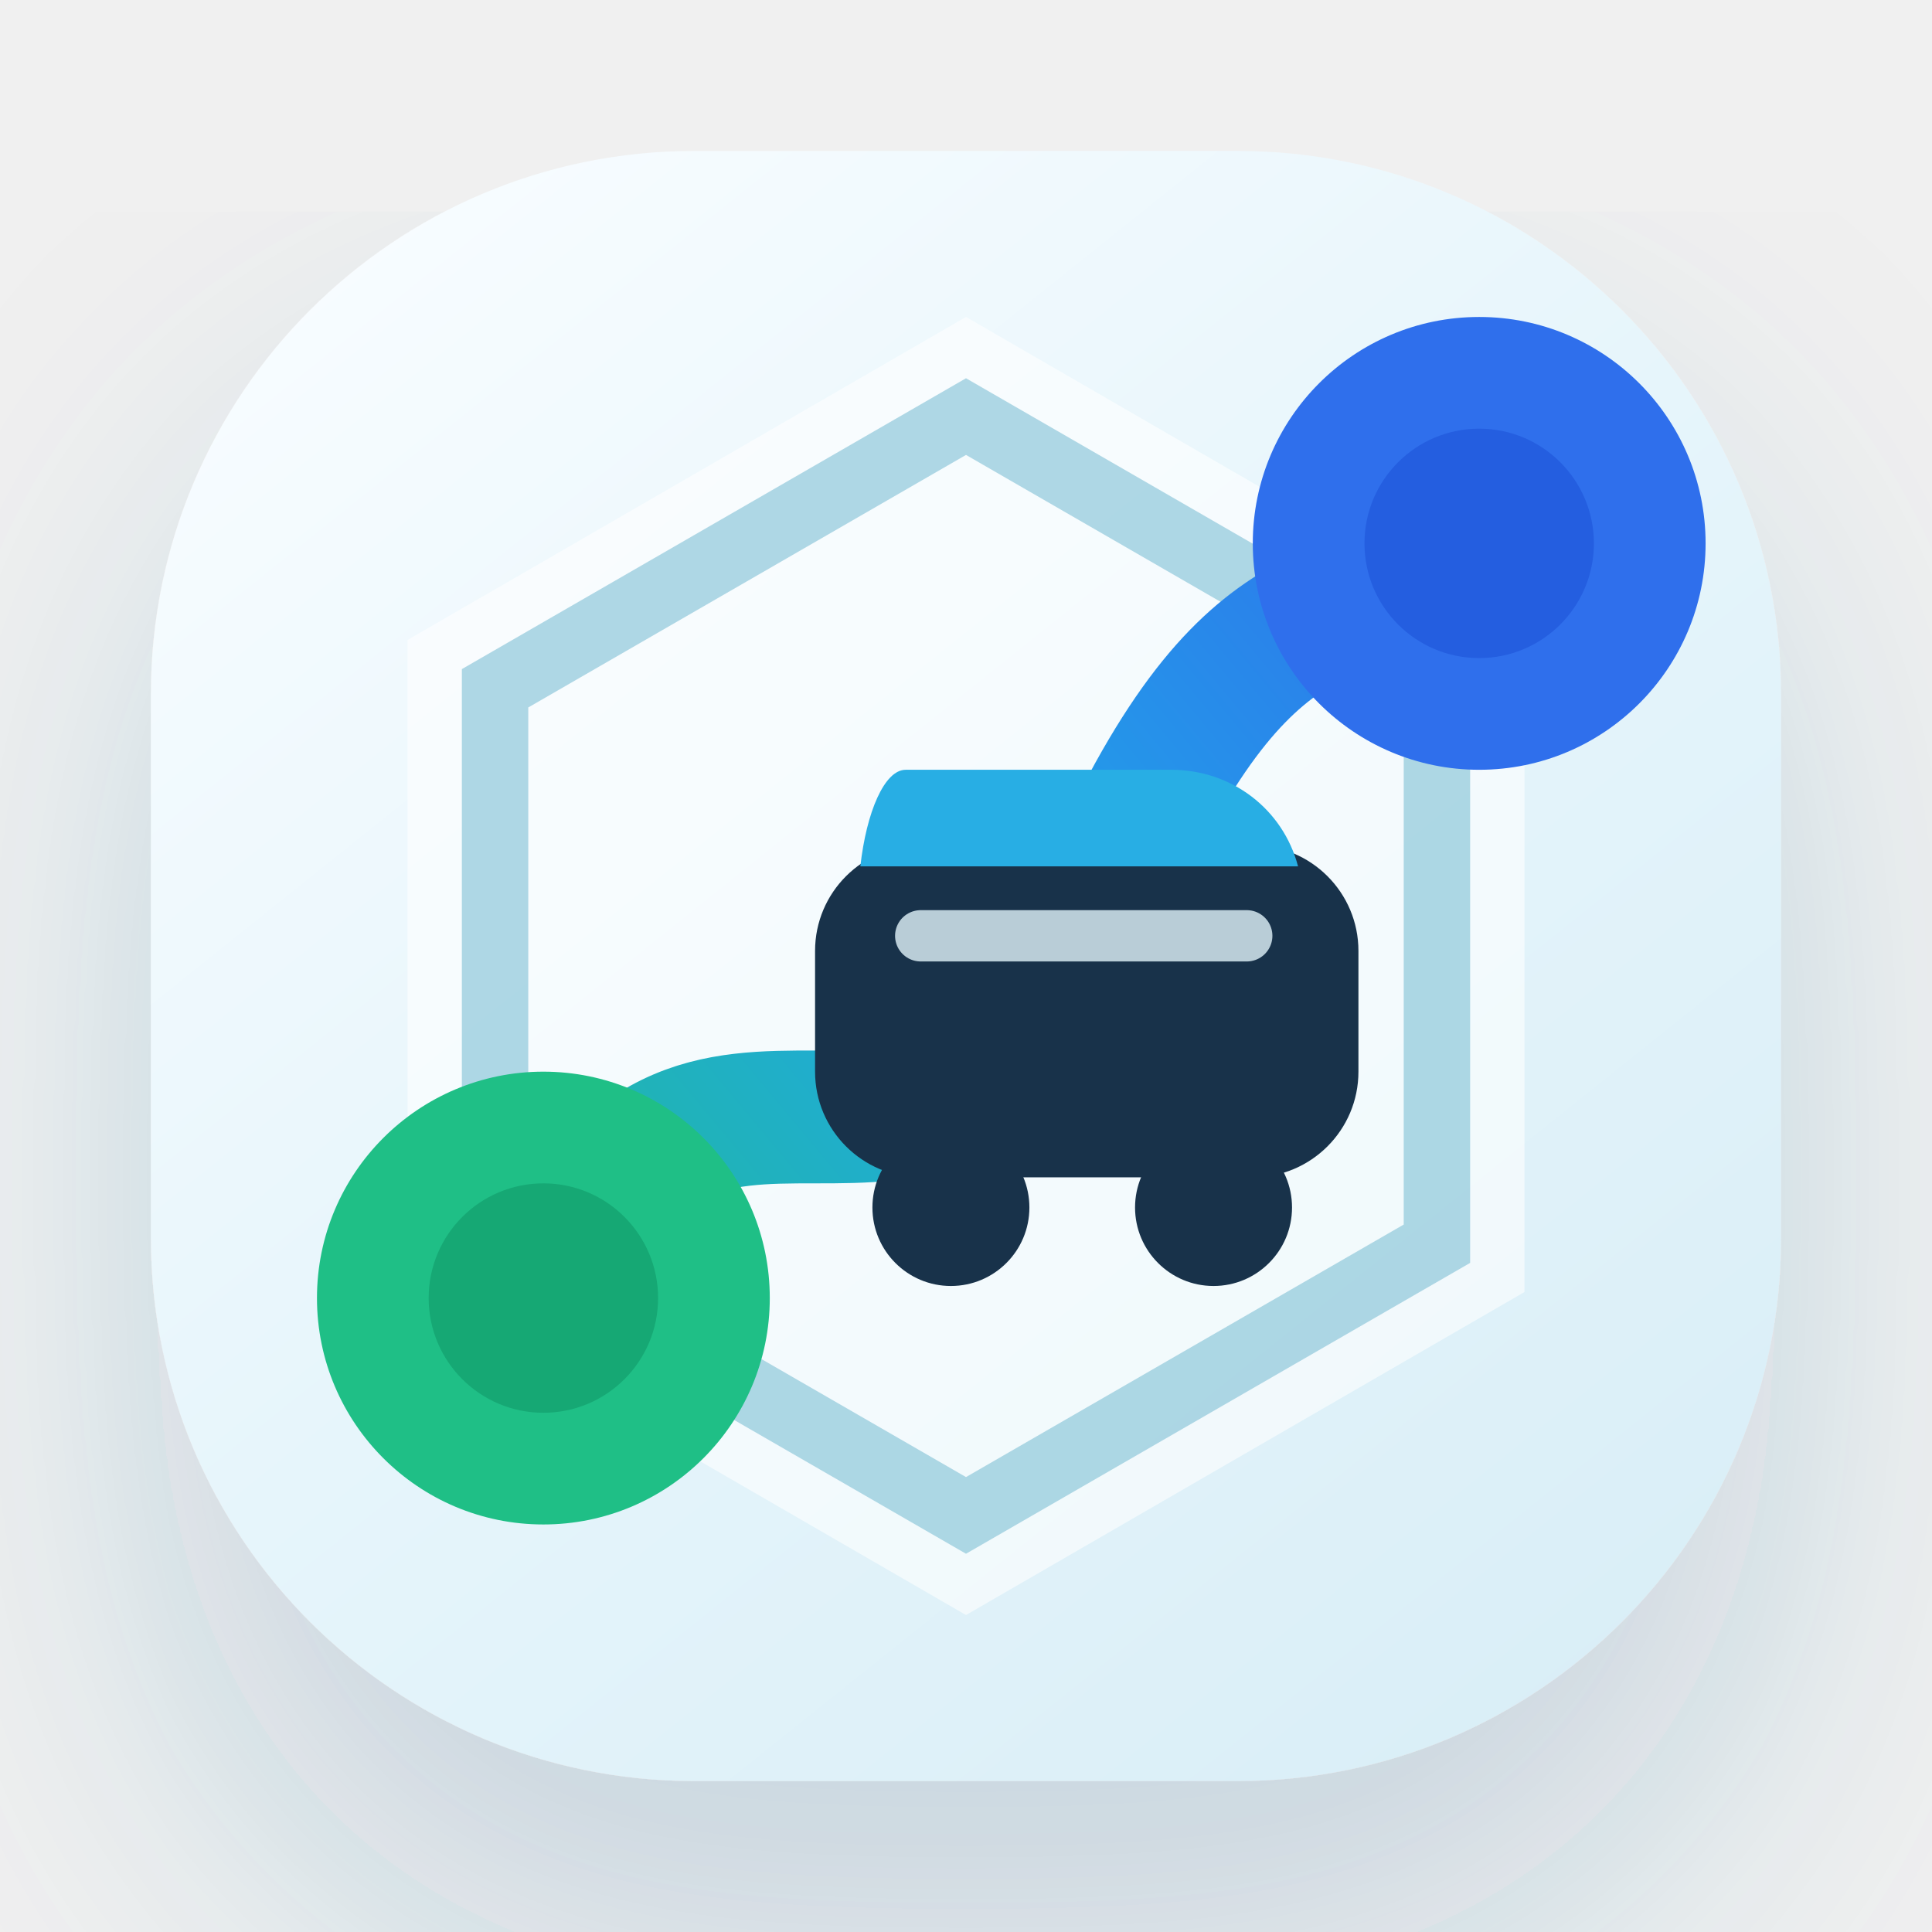
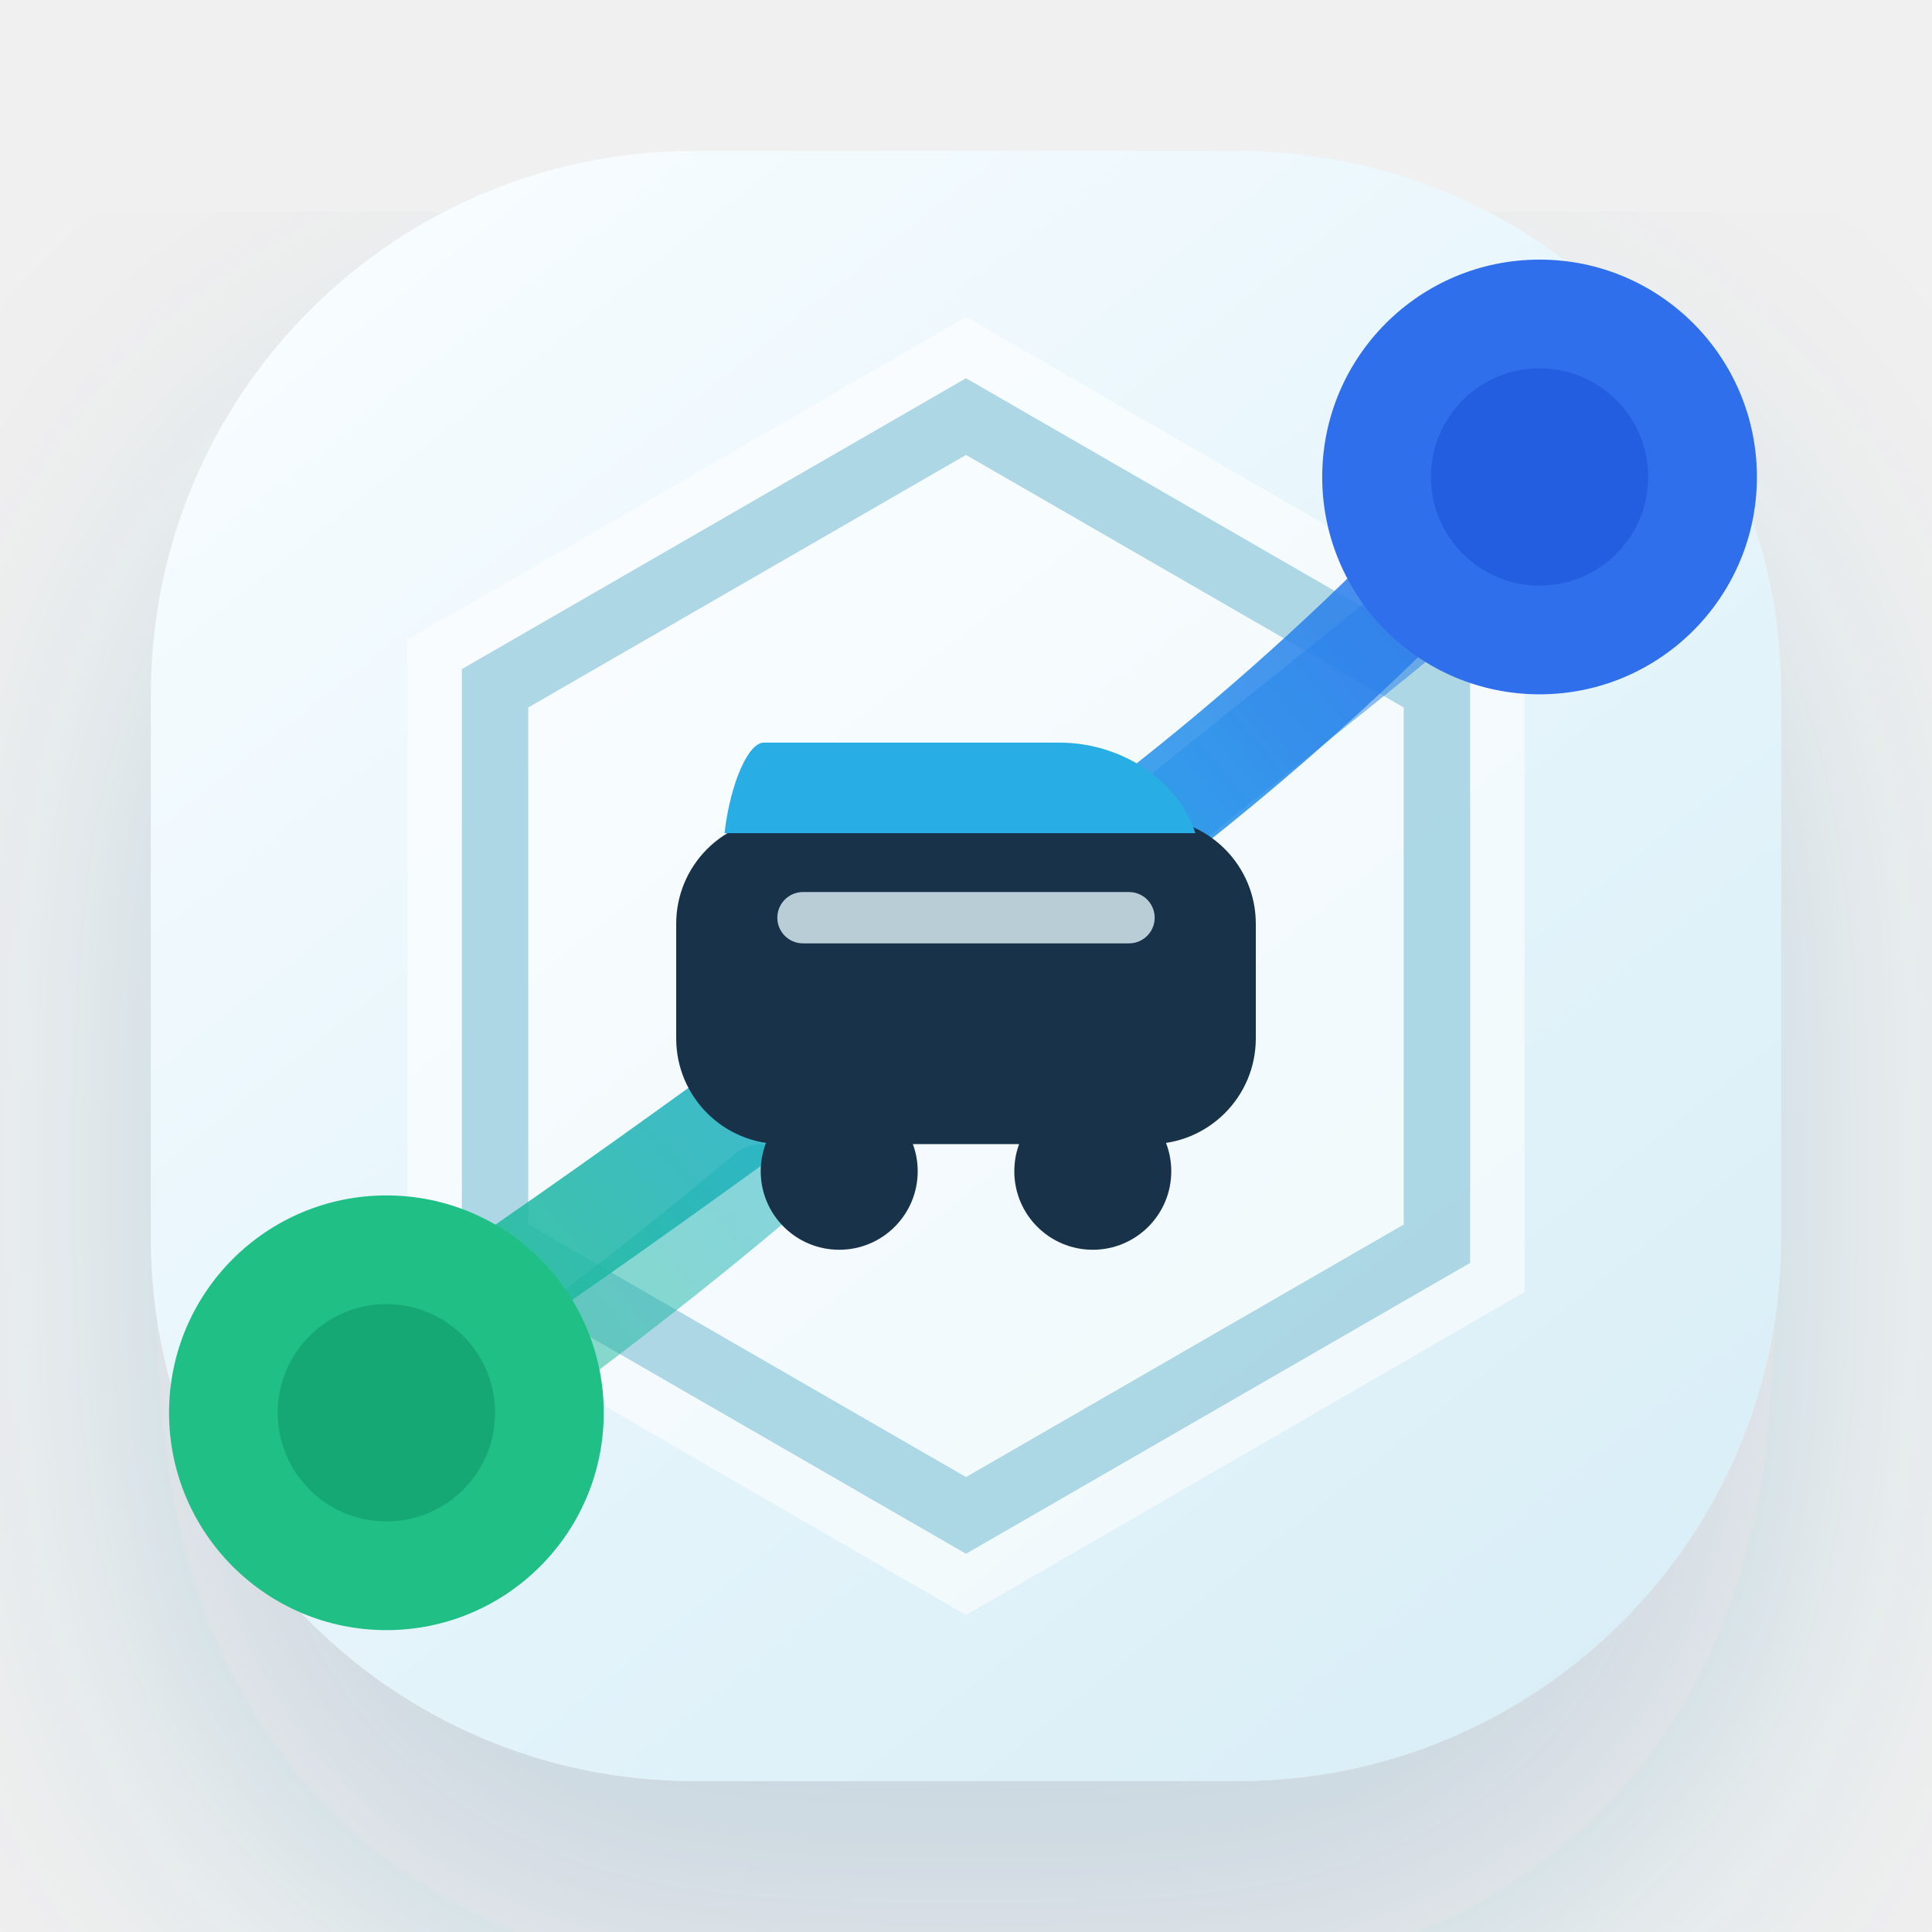
<svg xmlns="http://www.w3.org/2000/svg" viewBox="0 0 64 64" role="img" aria-label="智慧园区快递配送系统图标">
  <style>
    .route {
-       stroke-dasharray: 18 10;
+       stroke-dasharray: 16 12;
      animation: routeFlow 2.4s linear infinite;
+     }
+ 
+     .route--main {
+       opacity: 0.86;
+     }
+ 
+     .route--trail {
+       opacity: 0.52;
    }

    .cart {
      animation: cartGlide 2.4s ease-in-out infinite;
-       transform-origin: 33px 33px;
+       transform-origin: 32px 32px;
    }

    .pulse {
      animation: nodePulse 2.4s ease-in-out infinite;
      transform-origin: center;
    }

    @keyframes routeFlow {
      to {
        stroke-dashoffset: -56;
      }
    }

    @keyframes cartGlide {
      0%,
      100% {
-         transform: translate(-2px, 2px) rotate(-8deg);
+         transform: translateY(1.2px);
      }

      50% {
-         transform: translate(3px, -3px) rotate(-8deg);
+         transform: translateY(-1.2px);
      }
    }

    @keyframes nodePulse {
      0%,
      100% {
        opacity: 0.28;
        transform: scale(0.82);
      }

      50% {
        opacity: 0.58;
        transform: scale(1.1);
      }
    }
  </style>
  <defs>
    <linearGradient id="shellGradient" x1="12" y1="8" x2="52" y2="58" gradientUnits="userSpaceOnUse">
      <stop offset="0" stop-color="#f7fcff" />
      <stop offset="0.48" stop-color="#e6f5fb" />
      <stop offset="1" stop-color="#d9eef7" />
    </linearGradient>
    <linearGradient id="routeGradient" x1="14" y1="47" x2="50" y2="17" gradientUnits="userSpaceOnUse">
      <stop offset="0" stop-color="#1fbf86" />
      <stop offset="0.52" stop-color="#20a7e8" />
      <stop offset="1" stop-color="#2f6fec" />
    </linearGradient>
    <filter id="softShadow" x="-20%" y="-20%" width="140%" height="145%">
      <feDropShadow dx="0" dy="7" stdDeviation="6" flood-color="#2c6f9d" flood-opacity="0.2" />
    </filter>
  </defs>
  <rect x="5" y="5" width="54" height="54" rx="18" fill="url(#shellGradient)" filter="url(#softShadow)" />
  <path d="M32 10.5 50.5 21.2v21.6L32 53.5 13.5 42.8V21.2L32 10.5Z" fill="#ffffff" opacity="0.58" />
  <path d="M32 13.8 47.6 22.8v18.4L32 50.2 16.4 41.2V22.8L32 13.8Z" fill="none" stroke="#8fc7da" stroke-width="2.2" opacity="0.7" />
-   <path class="route" d="M18 43 C23 31 31 43 36 31 S44 21 49 18" fill="none" stroke="url(#routeGradient)" stroke-width="4.4" stroke-linecap="round" />
-   <circle class="pulse" cx="18" cy="43" r="7.5" fill="#1fbf86" />
-   <circle cx="18" cy="43" r="3.8" fill="#16a874" />
-   <circle class="pulse" cx="49" cy="18" r="7.5" fill="#2f6fec" />
-   <circle cx="49" cy="18" r="3.8" fill="#245ee0" />
+   <path class="route route--trail" d="M12.5 49 C21 43 27.2 38 32 33 S43.5 23.5 51.5 16.5" fill="none" stroke="url(#routeGradient)" stroke-width="2.8" stroke-linecap="round" />
+   <path class="route route--main" d="M13 45 C21.4 39.4 26.8 35.2 32 31.6 S43.8 23.2 51 15" fill="none" stroke="url(#routeGradient)" stroke-width="3.5" stroke-linecap="round" />
+   <circle class="pulse" cx="12.8" cy="46.8" r="7.2" fill="#1fbf86" />
+   <circle cx="12.8" cy="46.8" r="3.6" fill="#16a874" />
+   <circle class="pulse" cx="51" cy="15.8" r="7.2" fill="#2f6fec" />
+   <circle cx="51" cy="15.8" r="3.6" fill="#245ee0" />
  <g class="cart">
-     <rect x="27" y="28" width="18" height="11" rx="3.5" fill="#18324a" />
-     <path d="M30 25.5h8.8c2 0 3.7 1.3 4.2 3.2H28.5c.2-1.8.8-3.2 1.5-3.2Z" fill="#28aee4" />
-     <path d="M30.5 31h10.8" stroke="#e7f8ff" stroke-width="1.7" stroke-linecap="round" opacity="0.78" />
-     <circle cx="31.5" cy="40" r="2.6" fill="#18324a" />
-     <circle cx="40.2" cy="40" r="2.6" fill="#18324a" />
+     <rect x="22.4" y="27.1" width="19.2" height="10.8" rx="3.5" fill="#18324a" />
+     <path d="M25.3 24.6h9.8c2 0 3.9 1.2 4.5 3H24c.2-1.7.8-3 1.3-3Z" fill="#28aee4" />
+     <path d="M26.6 30.4h10.8" stroke="#e7f8ff" stroke-width="1.7" stroke-linecap="round" opacity="0.78" />
+     <circle cx="27.8" cy="38.8" r="2.6" fill="#18324a" />
+     <circle cx="36.2" cy="38.8" r="2.6" fill="#18324a" />
  </g>
</svg>
